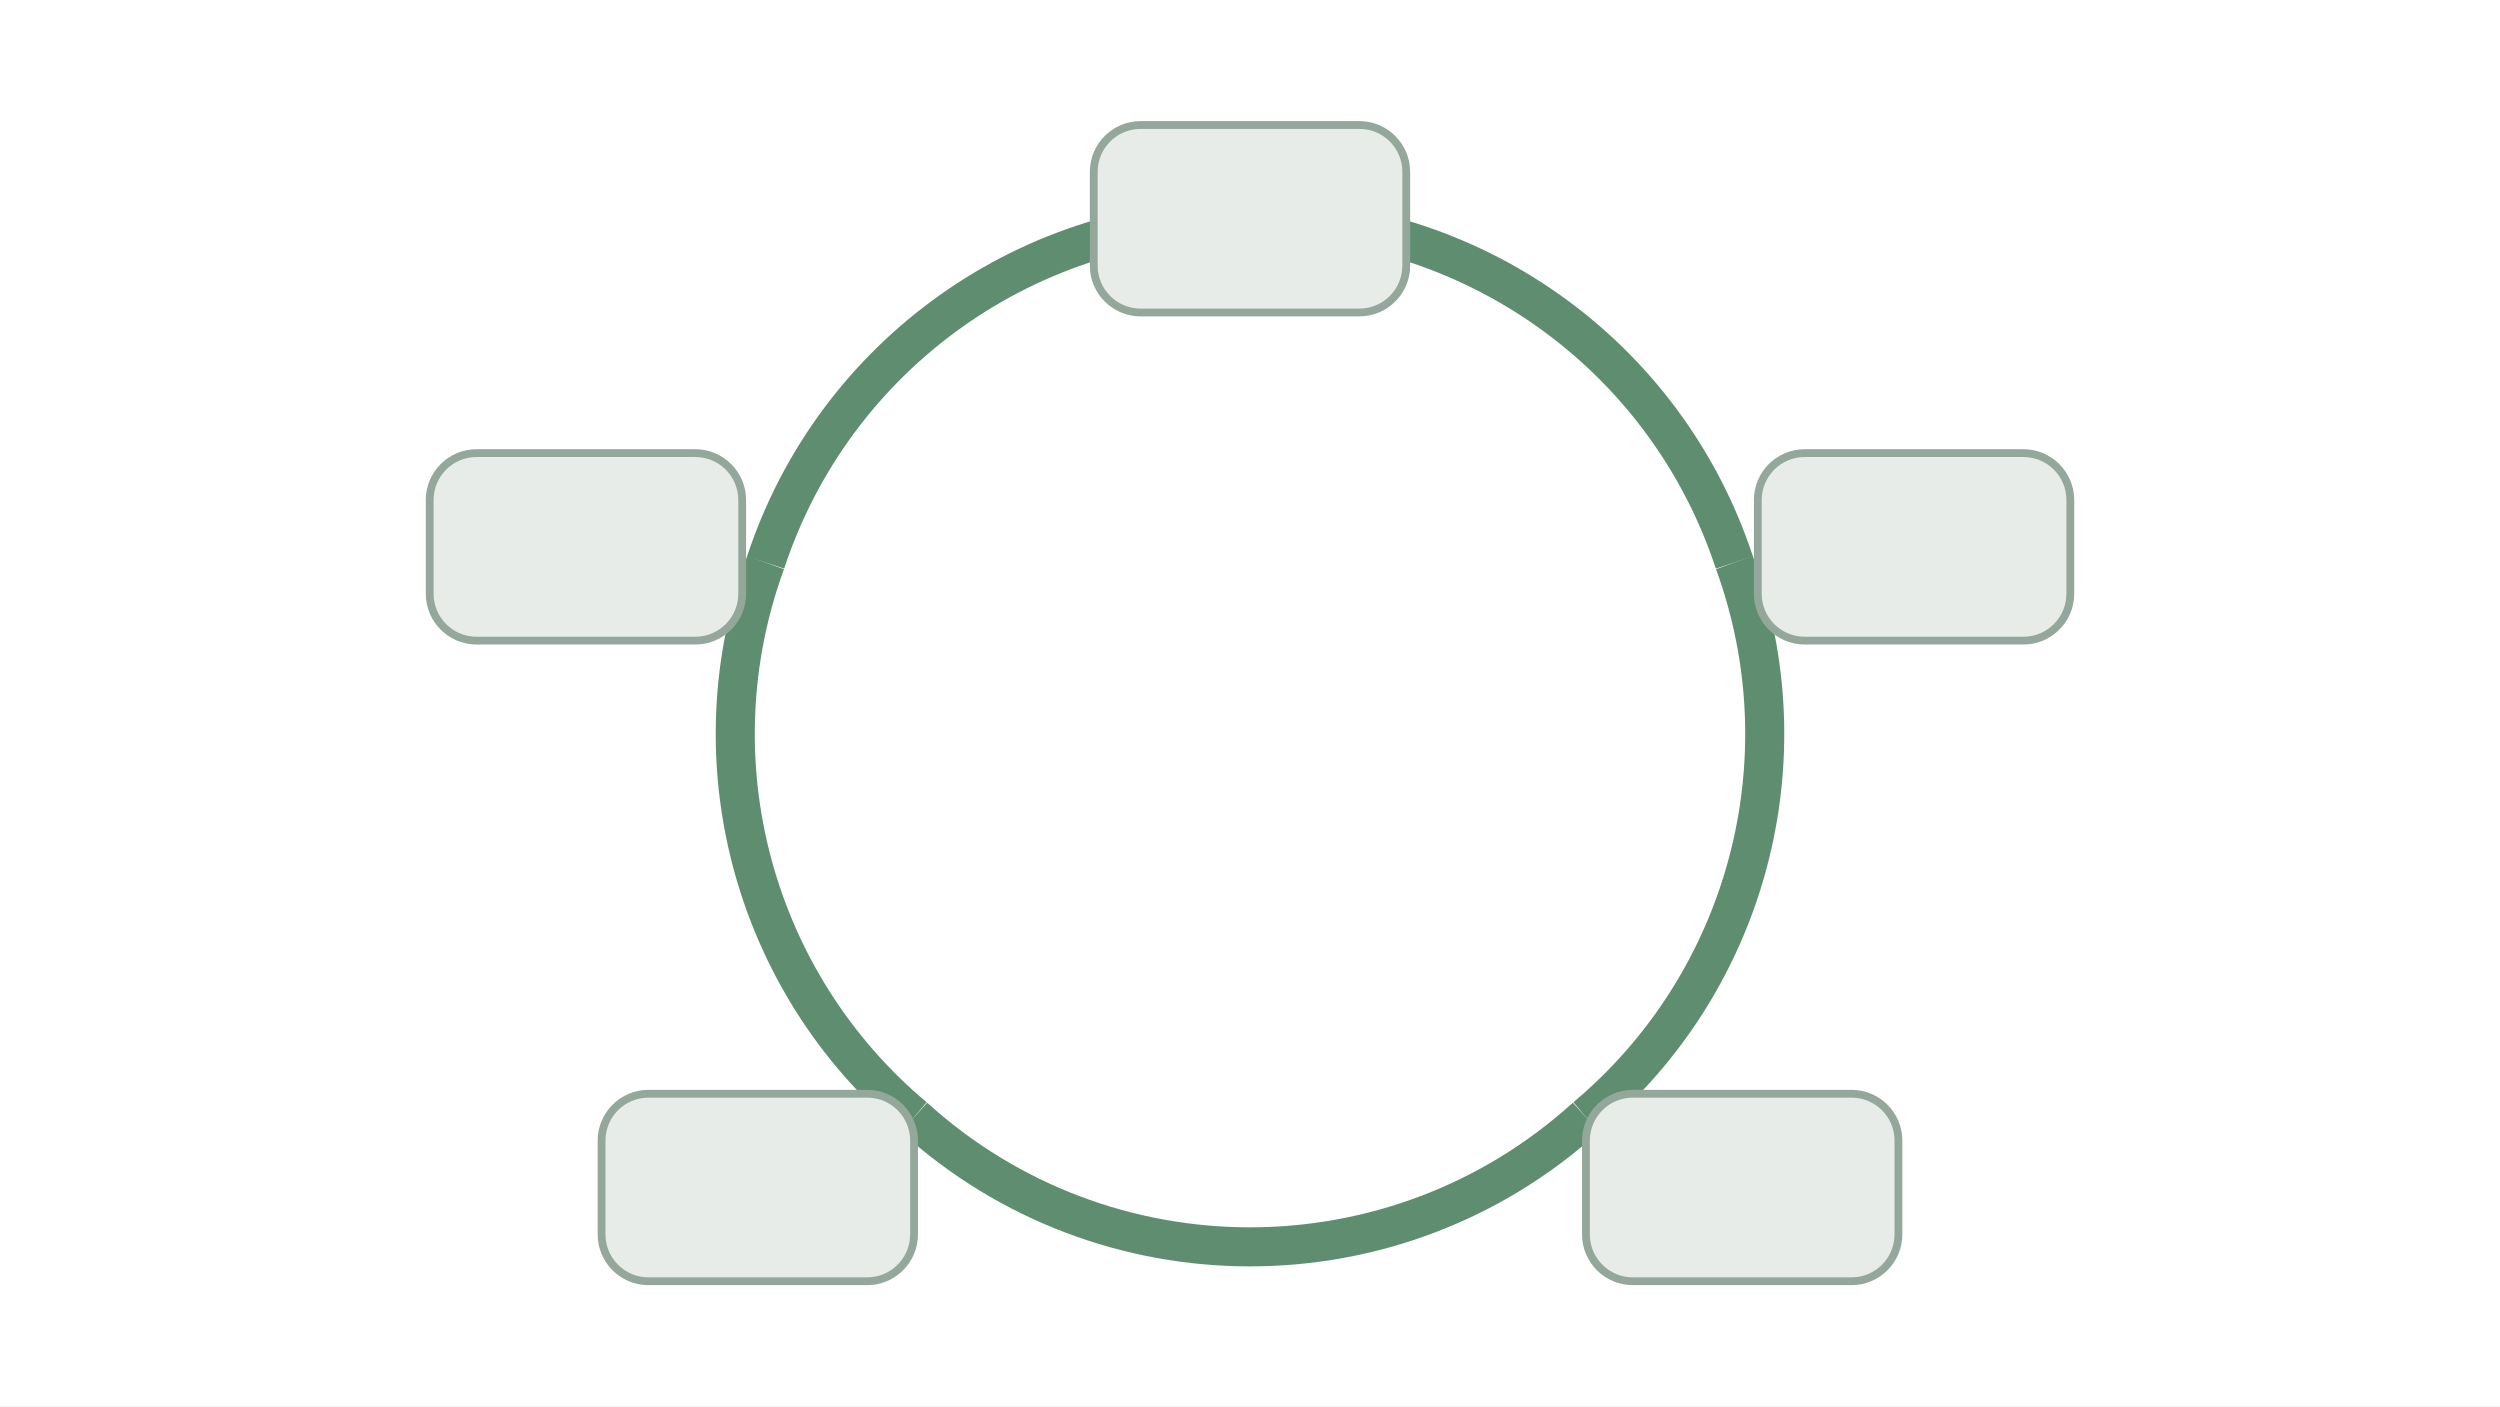
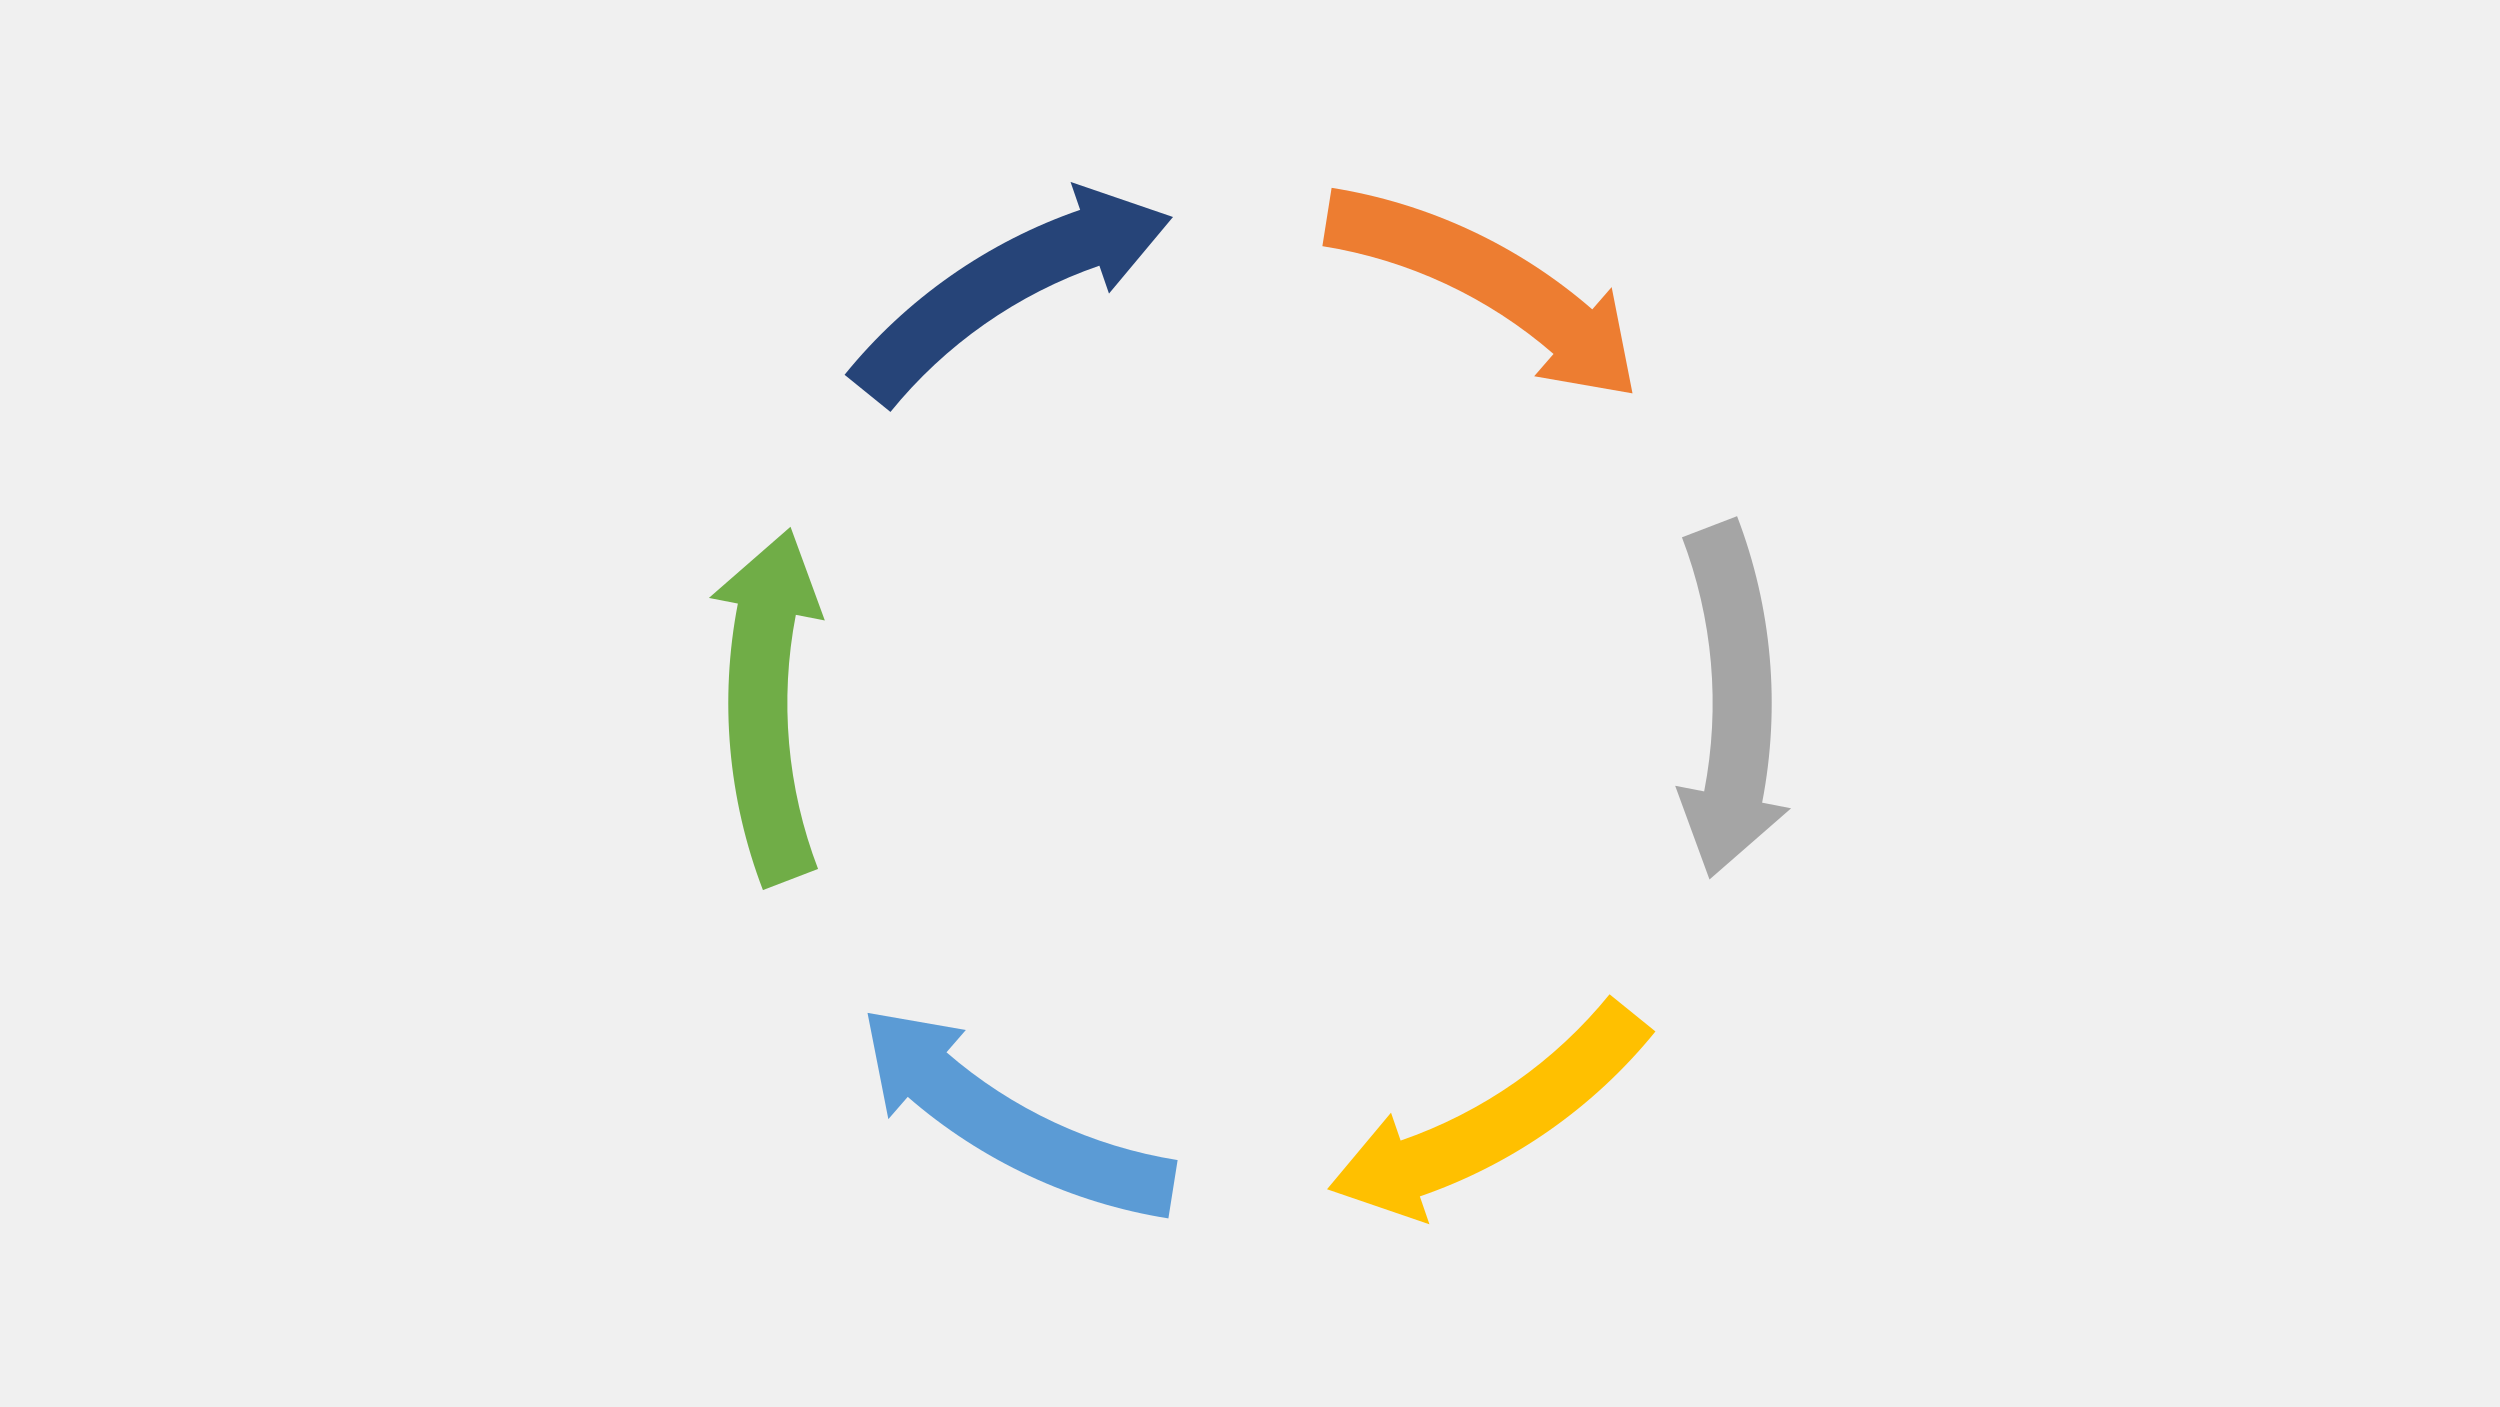
- <svg xmlns="http://www.w3.org/2000/svg" width="320" height="180" viewBox="0 0 320 180">
-   <rect width="320" height="180" fill="#ffffff" />
-   <path d="M160 28 A64 64 0 0 1 222 72" fill="none" stroke="#5E8E6F" stroke-width="5" />
-   <path d="M222 72 A64 64 0 0 1 203 143" fill="none" stroke="#5E8E6F" stroke-width="5" />
-   <path d="M203 143 A64 64 0 0 1 117 143" fill="none" stroke="#5E8E6F" stroke-width="5" />
-   <path d="M117 143 A64 64 0 0 1 98 72" fill="none" stroke="#5E8E6F" stroke-width="5" />
-   <path d="M98 72 A64 64 0 0 1 160 28" fill="none" stroke="#5E8E6F" stroke-width="5" />
-   <rect x="140" y="16" width="40" height="24" rx="6" fill="#E8ECE9" stroke="#93A89A" />
-   <rect x="225" y="58" width="40" height="24" rx="6" fill="#E8ECE9" stroke="#93A89A" />
-   <rect x="203" y="140" width="40" height="24" rx="6" fill="#E8ECE9" stroke="#93A89A" />
-   <rect x="77" y="140" width="40" height="24" rx="6" fill="#E8ECE9" stroke="#93A89A" />
-   <rect x="55" y="58" width="40" height="24" rx="6" fill="#E8ECE9" stroke="#93A89A" />
+ <svg xmlns="http://www.w3.org/2000/svg" width="960" height="540" viewBox="0 0 960 540">
+   <path d="M 511.34 72.127 A 200.34 200.34 0 0 1 611.435 118.801 L 618.875 110.243 L 626.881 151.058 L 589.116 144.477 L 596.555 135.918 A 177.66 177.66 0 0 0 507.792 94.527 Z" fill="#ED7D31" />
+   <path d="M 667.034 198.205 A 200.34 200.34 0 0 1 676.659 308.227 L 687.791 310.39 L 656.447 337.732 L 643.264 301.735 L 654.396 303.899 A 177.66 177.66 0 0 0 645.86 206.332 Z" fill="#A5A5A5" />
+   <path d="M 635.693 396.078 A 200.34 200.34 0 0 1 545.224 459.425 L 548.916 470.147 L 509.566 456.673 L 534.148 427.259 L 537.84 437.981 A 177.66 177.66 0 0 0 618.068 381.805 Z" fill="#FFC000" />
+   <path d="M 448.66 467.873 A 200.34 200.34 0 0 1 348.565 421.199 L 341.125 429.757 L 333.119 388.942 L 370.884 395.523 L 363.445 404.082 A 177.66 177.66 0 0 0 452.208 445.473 Z" fill="#5B9BD5" />
+   <path d="M 292.966 341.795 A 200.34 200.34 0 0 1 283.341 231.773 L 272.209 229.61 L 303.553 202.268 L 316.736 238.265 L 305.604 236.101 A 177.66 177.66 0 0 0 314.14 333.668 Z" fill="#70AD47" />
+   <path d="M 324.307 143.922 A 200.34 200.34 0 0 1 414.776 80.575 L 411.084 69.853 L 450.434 83.327 L 425.852 112.741 L 422.16 102.019 A 177.66 177.66 0 0 0 341.932 158.195 Z" fill="#264478" />
+   <rect x="428.025" y="39.42" width="103.95" height="83.16" rx="0" ry="0" fill="none" stroke="none" stroke-width="0" />
+   <rect x="591.704" y="133.92" width="103.95" height="83.16" rx="0" ry="0" fill="none" stroke="none" stroke-width="0" />
+   <rect x="591.704" y="322.92" width="103.95" height="83.16" rx="0" ry="0" fill="none" stroke="none" stroke-width="0" />
+   <rect x="428.025" y="417.42" width="103.95" height="83.16" rx="0" ry="0" fill="none" stroke="none" stroke-width="0" />
+   <rect x="264.346" y="322.92" width="103.95" height="83.16" rx="0" ry="0" fill="none" stroke="none" stroke-width="0" />
+   <rect x="264.346" y="133.92" width="103.95" height="83.16" rx="0" ry="0" fill="none" stroke="none" stroke-width="0" />
</svg>
